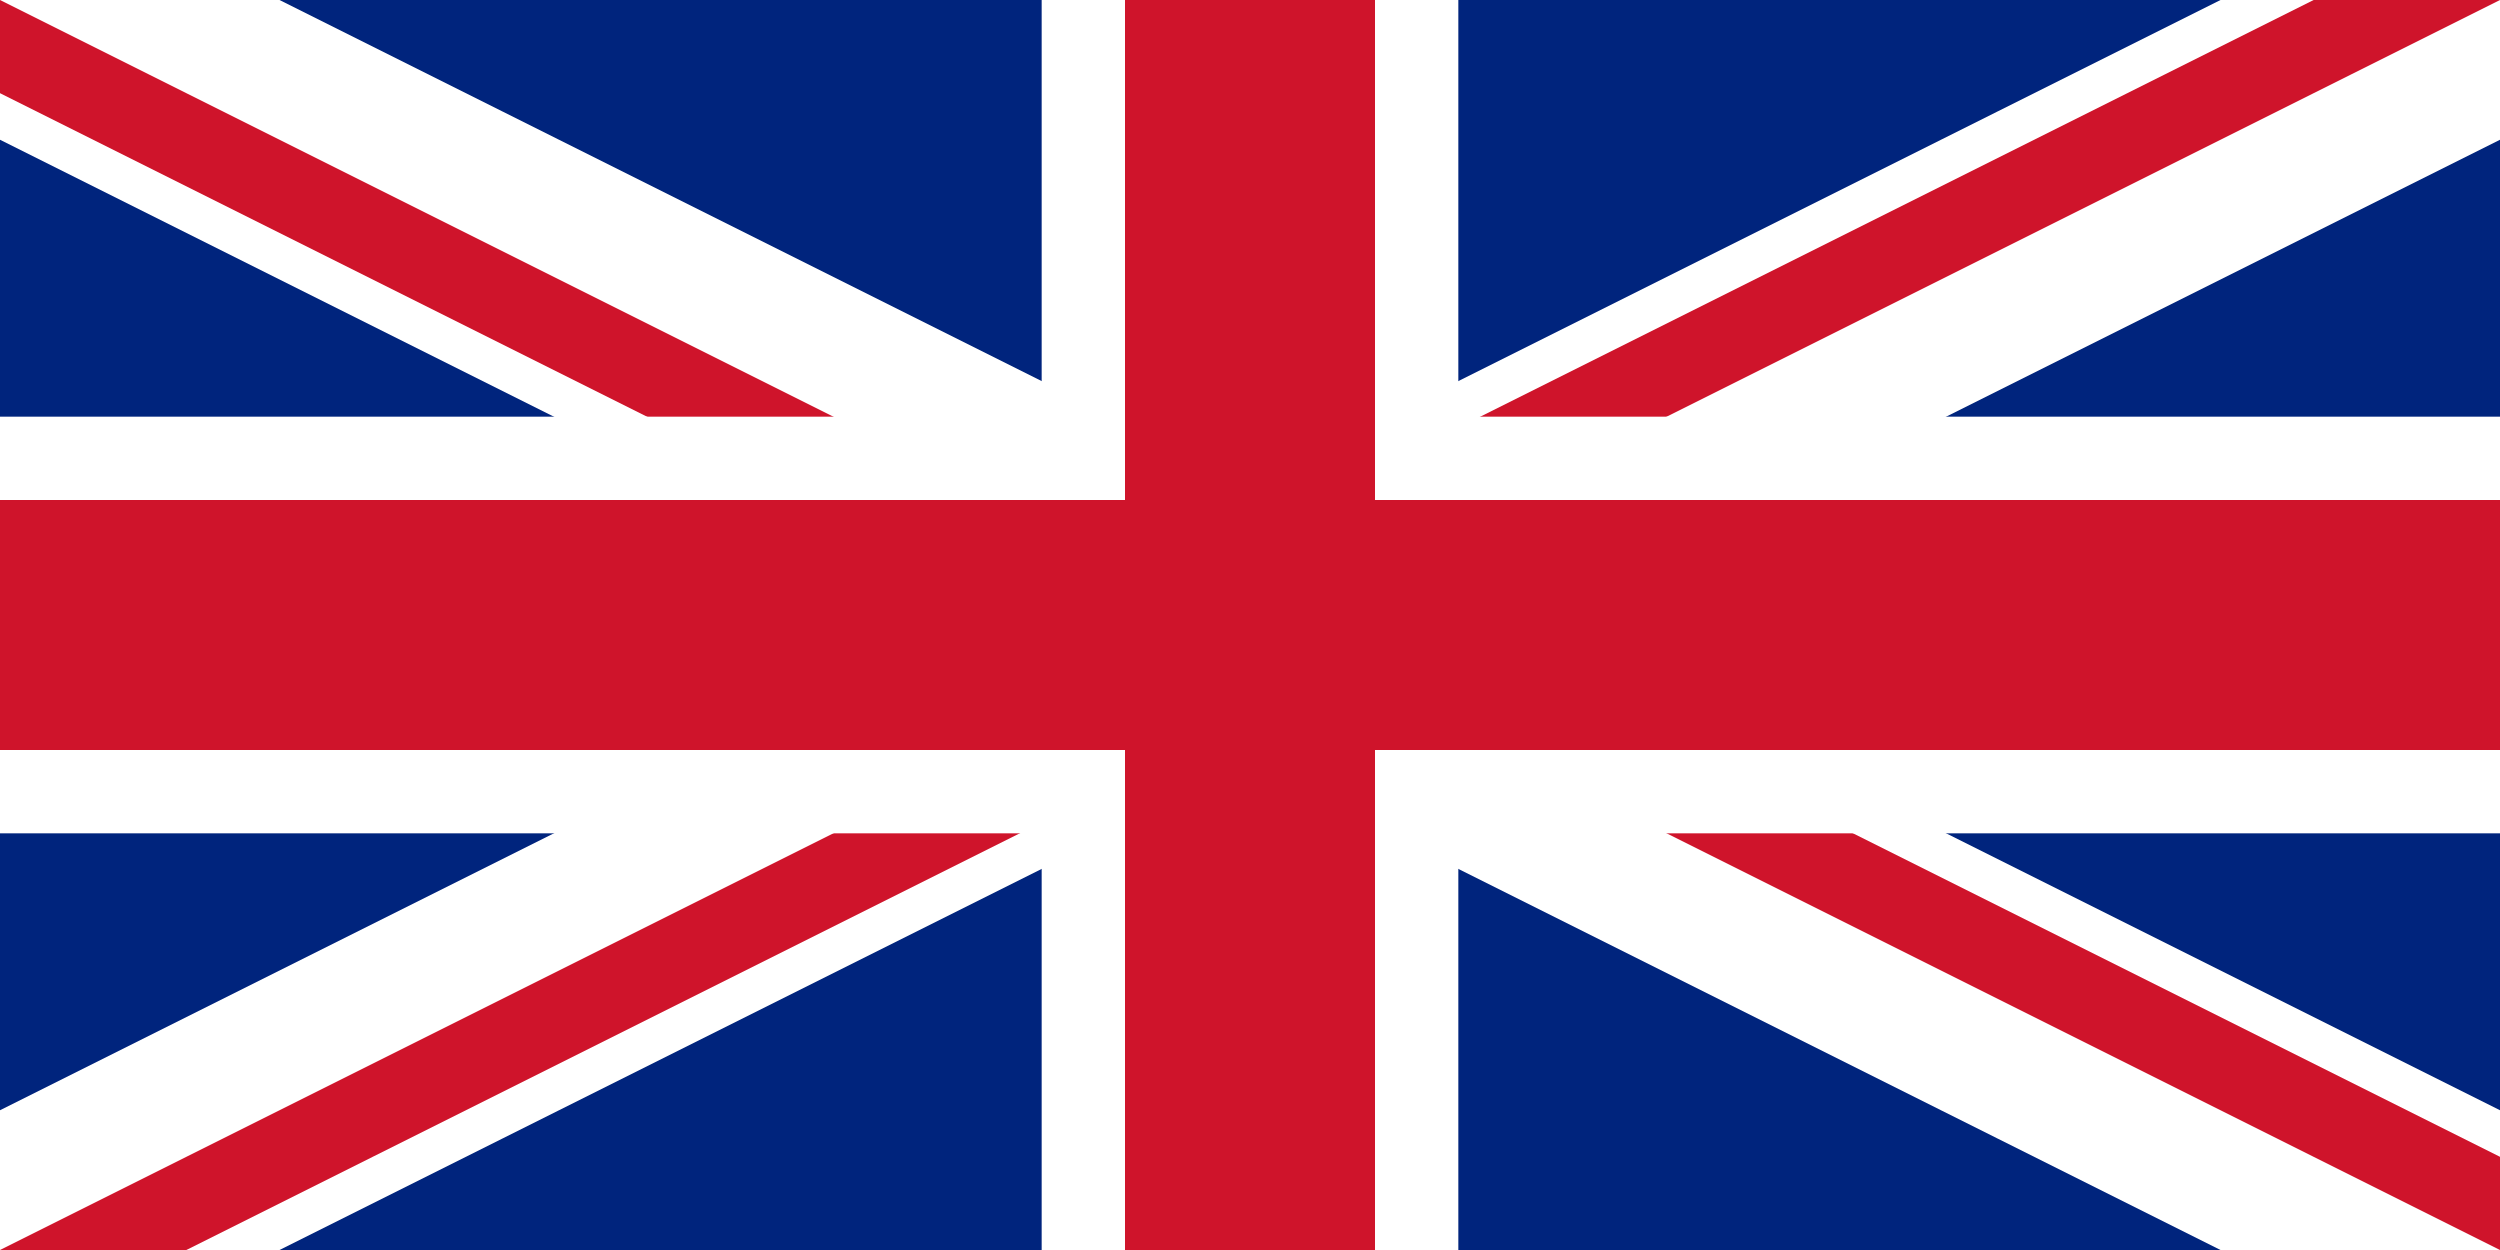
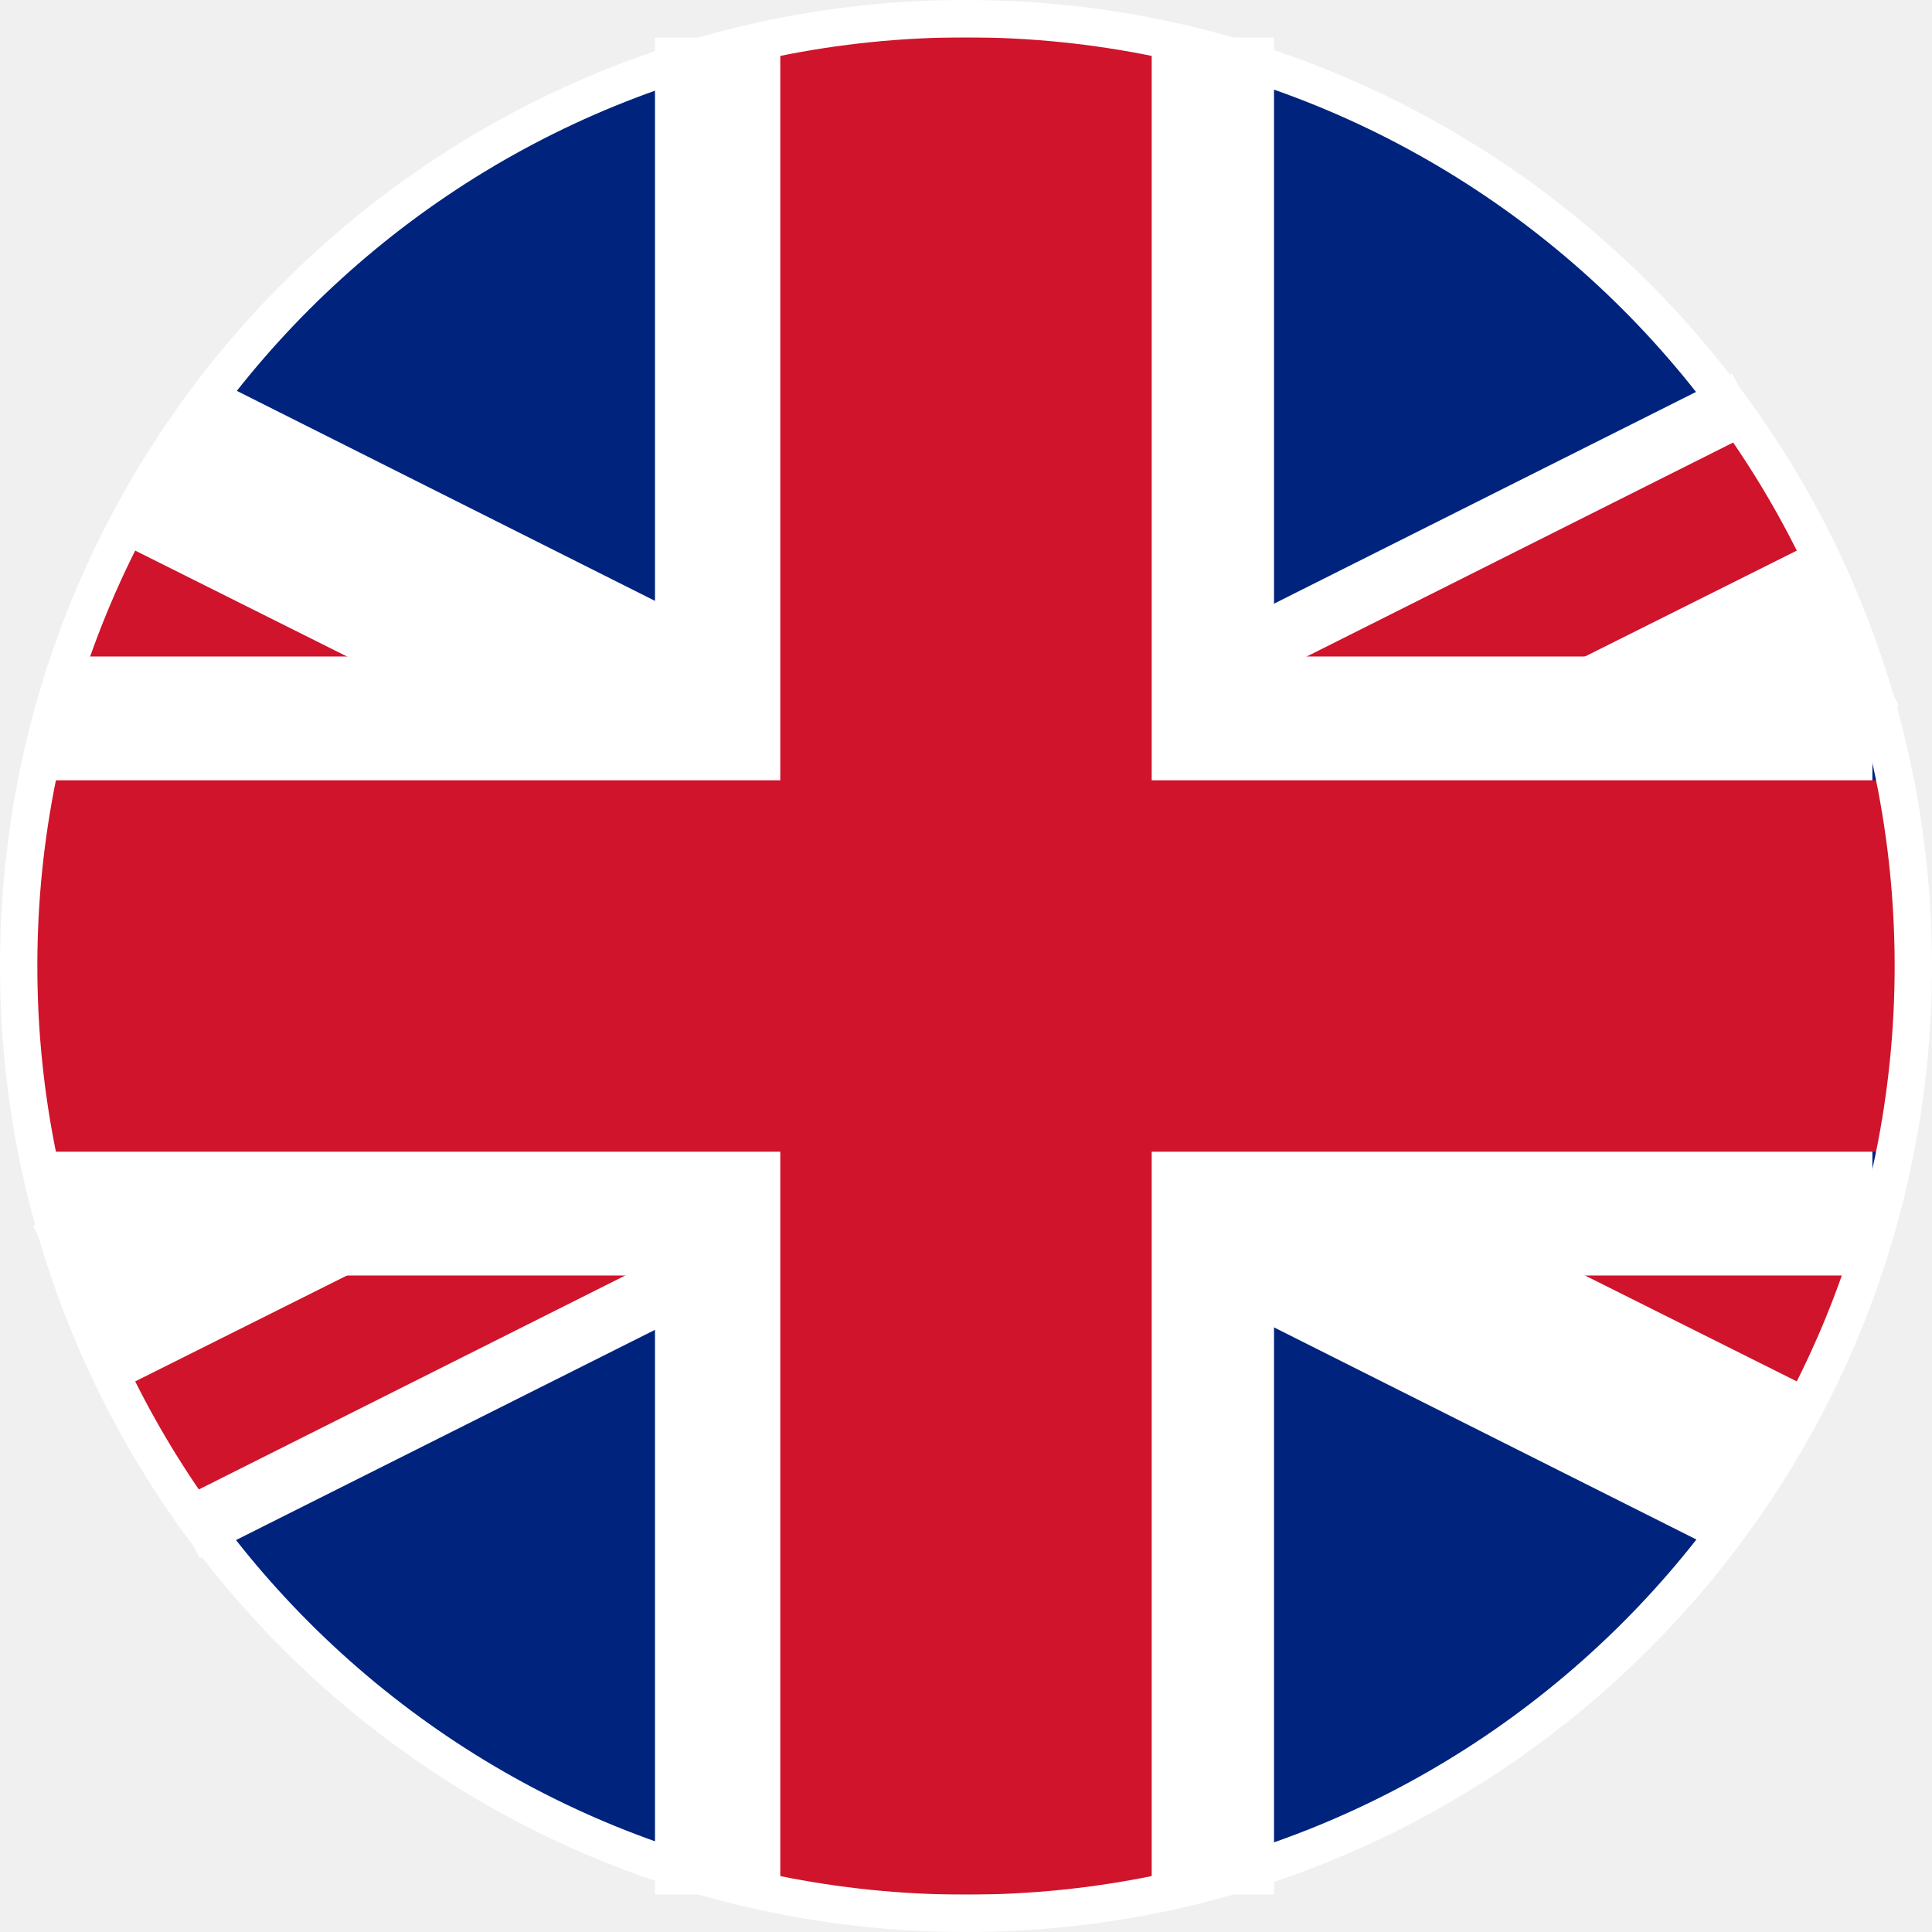
- <svg xmlns="http://www.w3.org/2000/svg" viewBox="0 0 60 30" width="1200" height="600">
-   <clipPath id="t">
-     <path d="M30,15 h30 v15 z v15 h-30 z h-30 v-15 z v-15 h30 z" />
-   </clipPath>
-   <path d="M0,0 v30 h60 v-30 z" fill="#00247d" />
-   <path d="M0,0 L60,30 M60,0 L0,30" stroke="#fff" stroke-width="6" />
-   <path d="M0,0 L60,30 M60,0 L0,30" clip-path="url(#t)" stroke="#cf142b" stroke-width="4" />
-   <path d="M30,0 v30 M0,15 h60" stroke="#fff" stroke-width="10" />
-   <path d="M30,0 v30 M0,15 h60" stroke="#cf142b" stroke-width="6" />
+ <svg xmlns="http://www.w3.org/2000/svg" width="149.037mm" height="149.037mm" viewBox="0 0 149.037 149.037" version="1.1" id="svg1035">
+   <defs id="defs1029">
+     <clipPath id="t-9">
+       <path d="m 30,15 h 30 v 15 z m 0,0 V 30 H 0 Z m 0,0 H 0 V 0 Z m 0,0 V 0 h 30 z" id="path865-1" />
+     </clipPath>
+   </defs>
+   <g id="layer1" transform="translate(63.17898,140.3754)">
+     <path style="fill:#00247d;stroke-width:4.775" d="M -2.799,-137.486 A 73.078,73.078 0 0 0 -61.739,-65.857 73.078,73.078 0 0 0 -3.131,5.771 H 25.48 A 73.078,73.078 0 0 0 84.417,-65.857 73.078,73.078 0 0 0 25.806,-137.486 Z" id="path868" />
+     <path d="m -53.969,-98.742 129.81,65.193 m 1.038,-65.193 -131.078,65.77" id="path870-7" style="stroke:#ffffff;stroke-width:28.651" />
+     <path d="M 16.324,8.113 43.507,21.766 M 43.725,8.113 16.275,21.887" clip-path="url(#t-9)" id="path872-0" transform="matrix(4.775247,0,0,4.775247,-131.9181,-137.4859)" style="stroke:#cf142b;stroke-width:4" />
+     <path d="M 11.224,-137.486 V 5.771 M -59.158,-65.857 H 81.26" id="path874-9" style="stroke:#ffffff;stroke-width:47.752" />
+     <path d="M 11.339,-137.486 V 5.771 M -60.888,-65.857 H 83.105" id="path876-3" style="stroke:#cf142b;stroke-width:28.651" />
+     <circle style="opacity:1;vector-effect:none;fill:#ffffff;fill-opacity:0;stroke:#ffffff;stroke-width:2.881;stroke-linecap:round;stroke-linejoin:round;stroke-miterlimit:4;stroke-dasharray:none;stroke-dashoffset:0;stroke-opacity:1;paint-order:normal" id="path896-7-6-7-6" cx="11.339" cy="-65.857" r="73.078" />
+   </g>
</svg>
